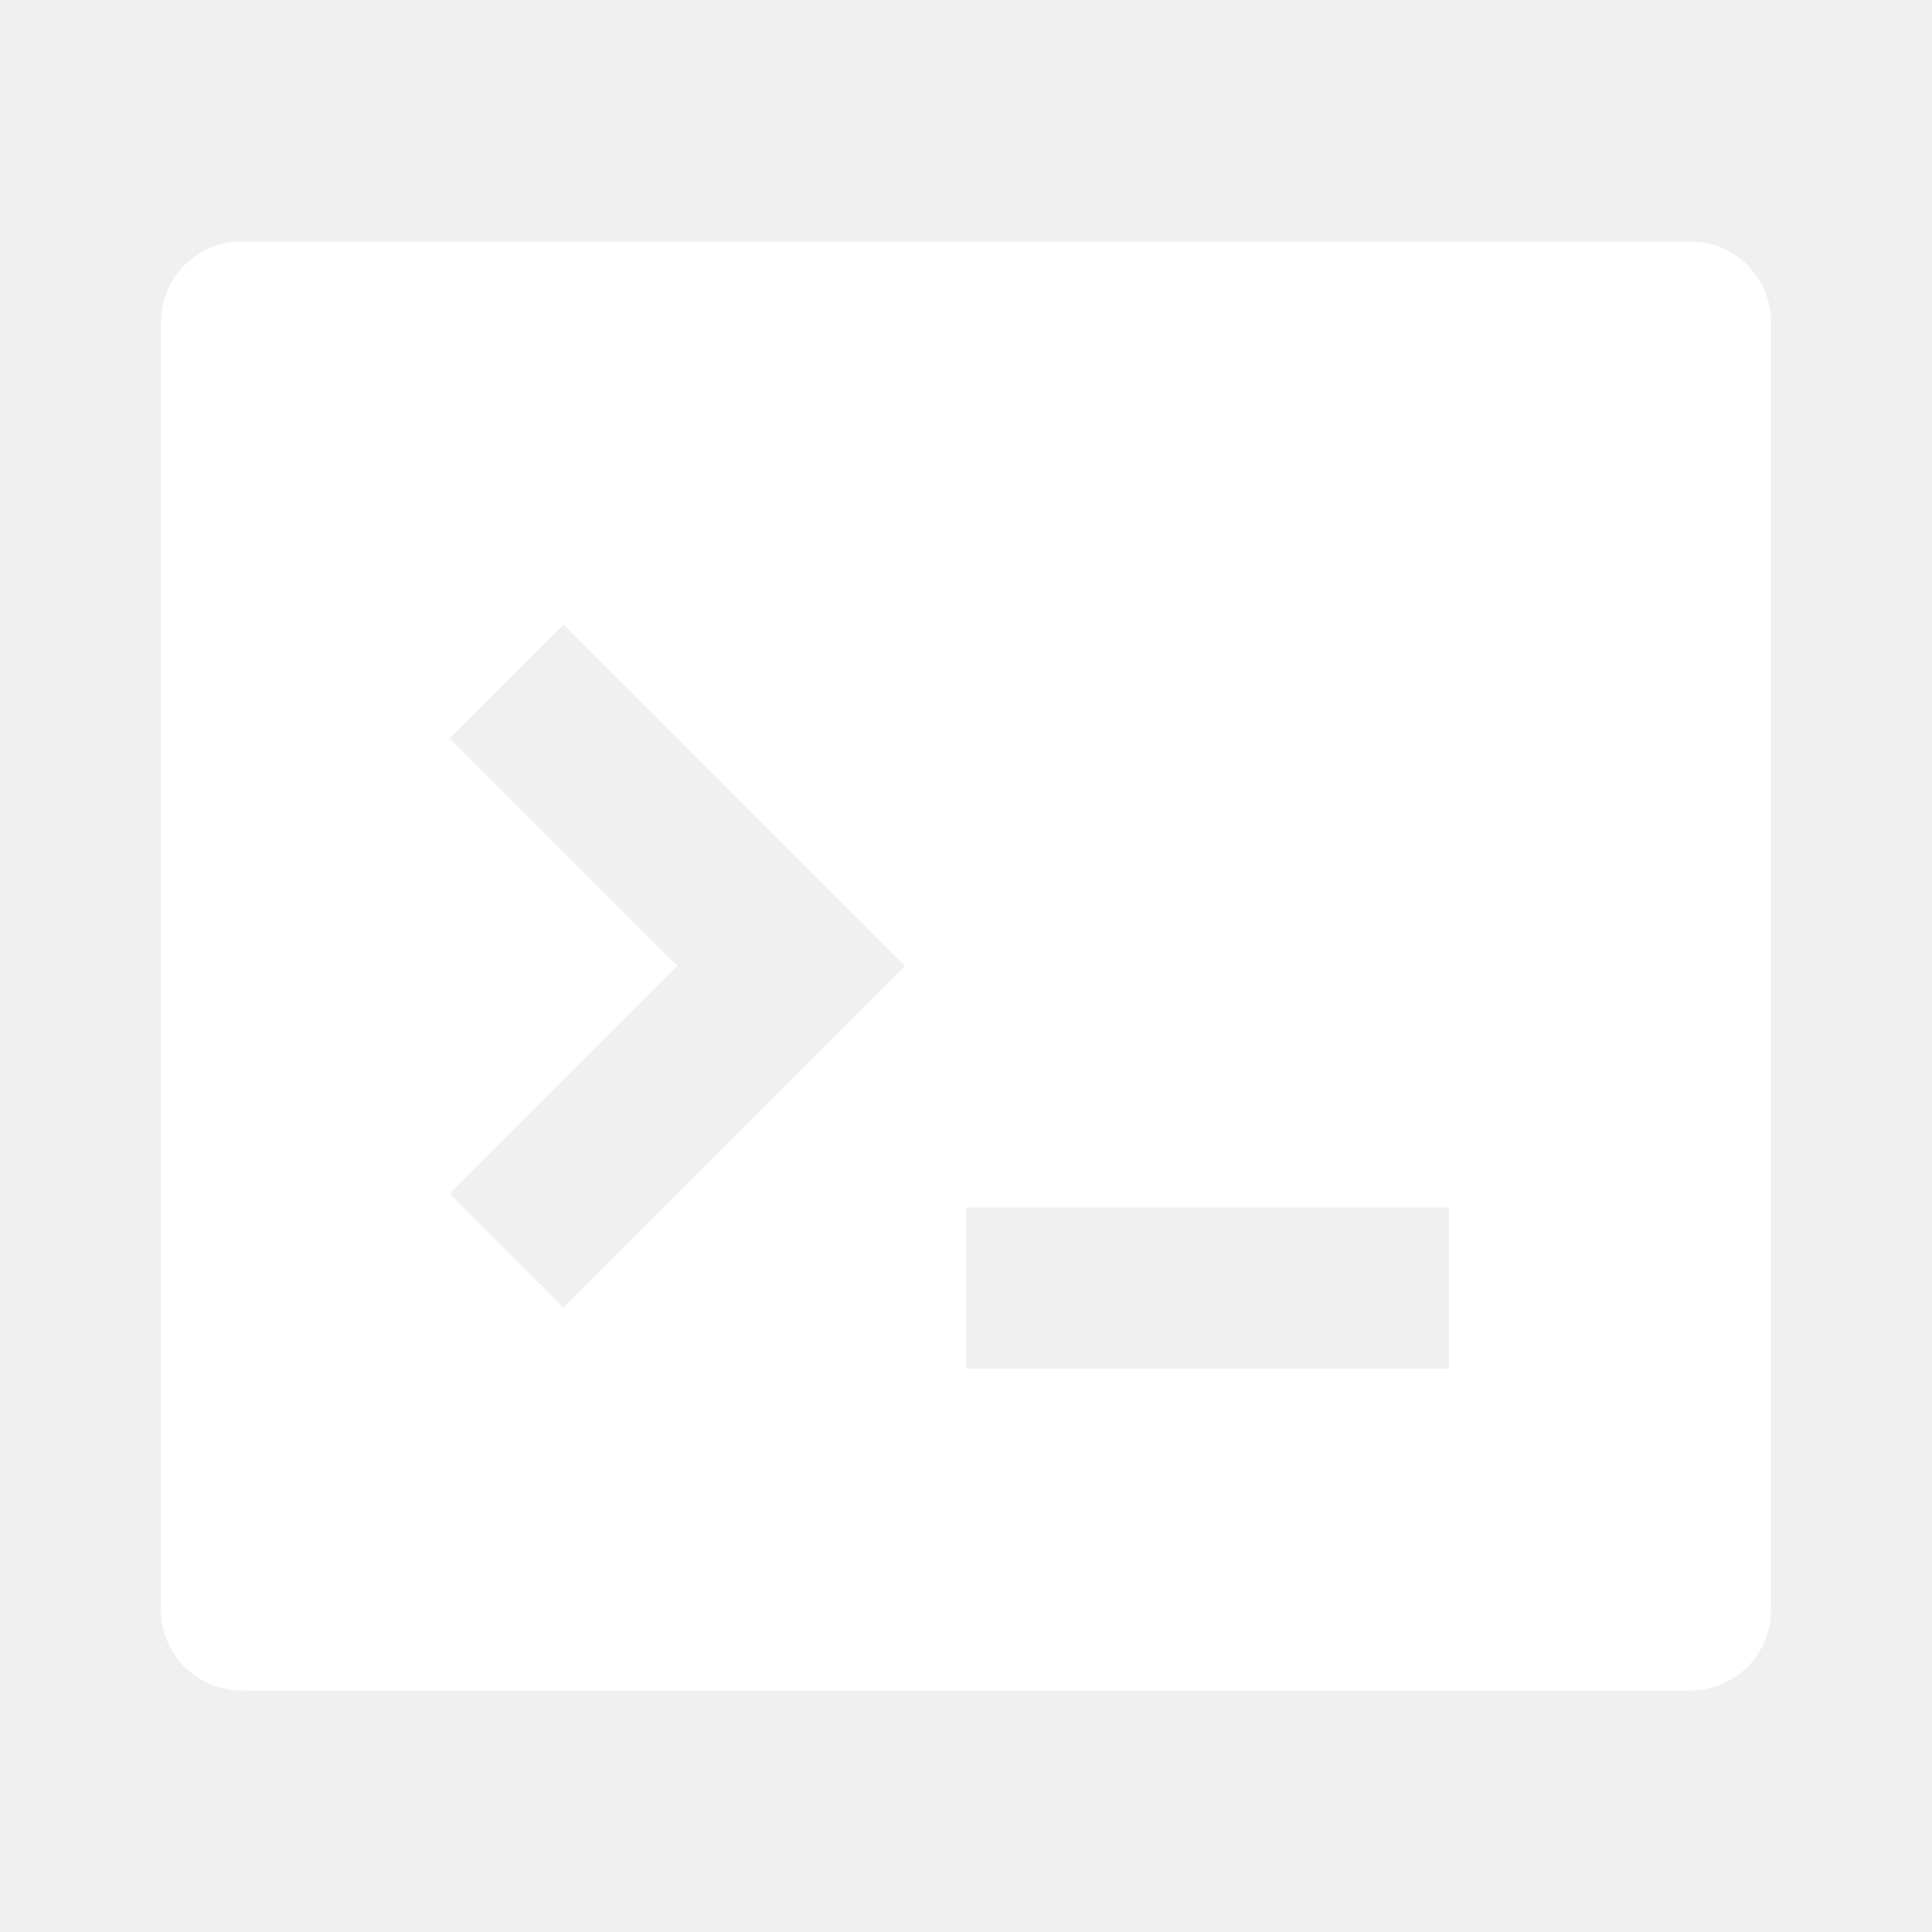
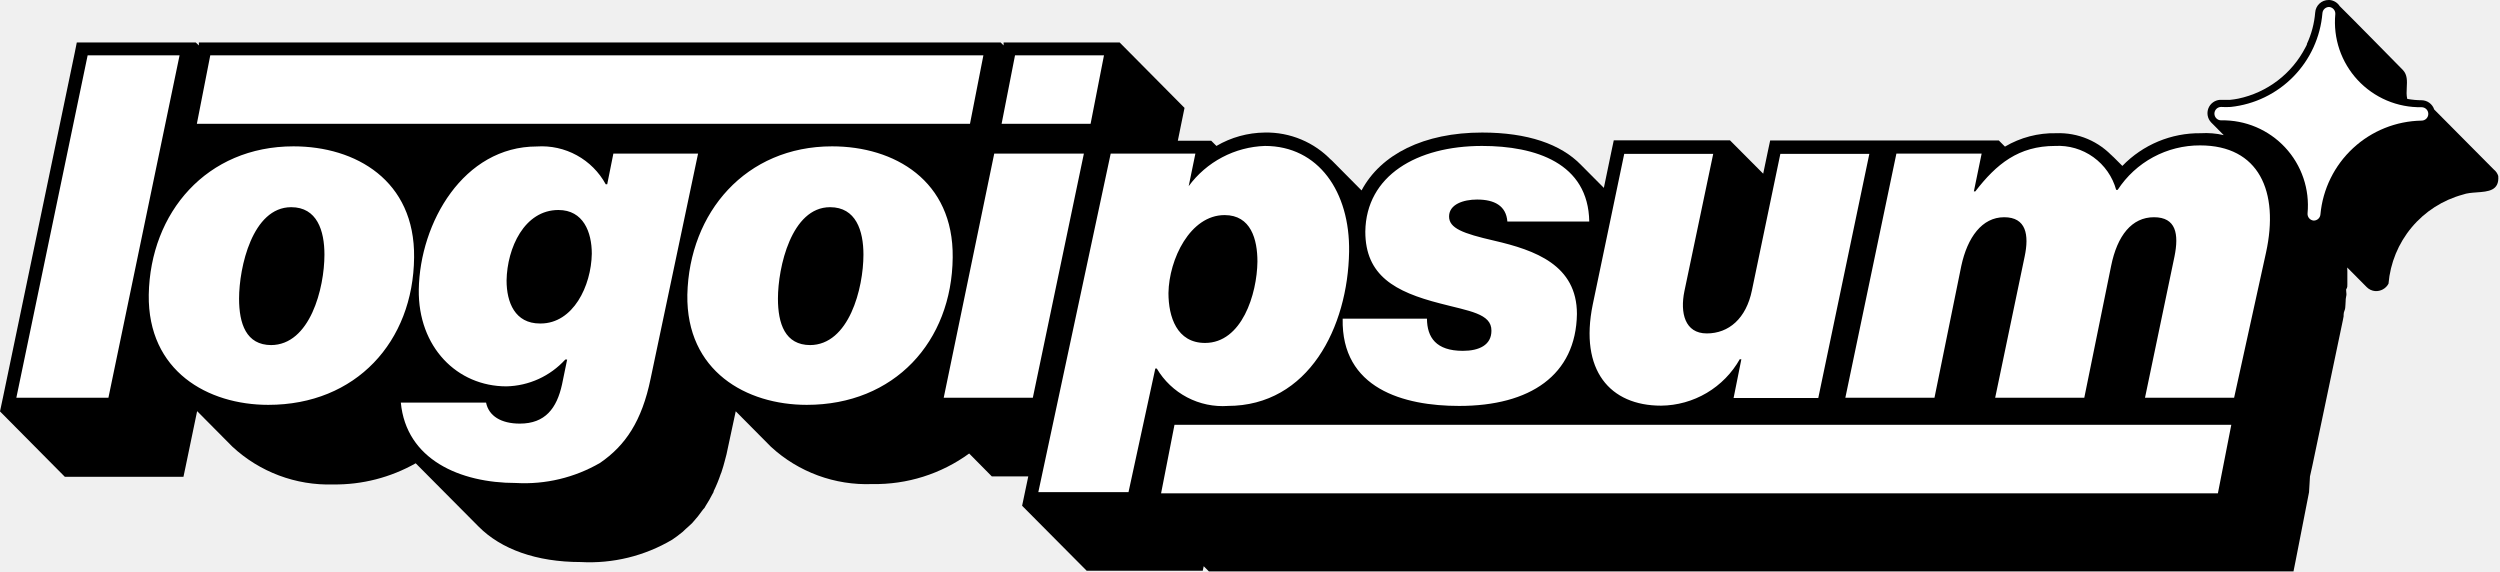
- <svg xmlns="http://www.w3.org/2000/svg" width="24" height="24" viewBox="0 0 24 24" fill="none">
-   <path d="M3 3H21C21.552 3 22 3.448 22 4V20C22 20.552 21.552 21 21 21H3C2.448 21 2 20.552 2 20V4C2 3.448 2.448 3 3 3ZM12 15V17H18V15H12ZM8.414 12L5.586 14.828L7 16.243L11.243 12L7 7.757L5.586 9.172L8.414 12Z" fill="white" />
+ <svg xmlns="http://www.w3.org/2000/svg" id="logo-78" width="175" height="40" viewBox="0 0 175 40" fill="none">
+   <path class="ccustom" d="M170.394 7.664L174.568 11.867C174.714 11.983 174.822 12.14 174.878 12.317C174.963 13.351 174.18 13.408 173.38 13.466C173.034 13.491 172.685 13.516 172.402 13.621C170.998 14.001 169.746 14.803 168.815 15.919C167.883 17.035 167.318 18.411 167.195 19.859C167.105 20.027 166.969 20.164 166.802 20.256C166.636 20.347 166.447 20.389 166.257 20.375C166.037 20.356 165.831 20.259 165.675 20.103L164.305 18.724C164.315 18.818 164.315 18.912 164.315 18.987V19.897C164.315 19.954 164.317 20.01 164.31 20.065C164.301 20.127 164.28 20.189 164.231 20.253V20.338C164.231 20.381 164.236 20.421 164.241 20.462C164.251 20.545 164.262 20.631 164.231 20.75C164.201 20.862 164.198 20.992 164.194 21.109C164.193 21.178 164.191 21.242 164.184 21.294C164.174 21.367 164.174 21.445 164.168 21.522C164.162 21.595 164.15 21.667 164.118 21.735C164.074 21.831 164.059 21.922 164.055 22.014C164.052 22.058 164.052 22.103 164.052 22.148L163.996 22.439L161.867 32.589L161.698 33.349L161.632 34.456L160.694 39.249L160.544 40H84.625L84.259 39.634L84.193 39.953H76.069L71.548 35.403L71.979 33.349H69.428L67.842 31.745C65.875 33.178 63.493 33.928 61.06 33.884C58.444 33.987 55.894 33.049 53.968 31.276L51.501 28.79L50.966 31.285C50.901 31.642 50.816 31.979 50.722 32.308L50.638 32.617L50.497 33.068C50.486 33.107 50.47 33.144 50.45 33.18C50.311 33.594 50.145 33.998 49.953 34.39C49.958 34.405 49.958 34.422 49.953 34.437C49.928 34.489 49.9 34.539 49.869 34.587C49.727 34.867 49.571 35.14 49.4 35.403C49.368 35.451 49.34 35.502 49.315 35.553L49.212 35.666C48.983 35.995 48.732 36.308 48.462 36.604C48.387 36.678 48.313 36.748 48.238 36.816C48.161 36.886 48.083 36.955 48.002 37.026L47.795 37.223C47.665 37.331 47.532 37.436 47.396 37.536C47.284 37.619 47.17 37.699 47.054 37.777C45.121 38.922 42.891 39.467 40.647 39.343C37.552 39.343 35.075 38.443 33.508 36.867L29.099 32.43C27.338 33.426 25.344 33.938 23.321 33.912C20.713 33.992 18.178 33.042 16.266 31.266L13.799 28.78L13.002 32.617L12.842 33.377H4.54L0 28.799L0.235 27.692L5.225 3.724L5.375 2.974H13.705L13.921 3.18V2.974H70.047L70.253 3.18V2.974H78.377L82.917 7.552L82.692 8.649L82.448 9.85H84.784L85.15 10.216C86.178 9.613 87.345 9.29 88.537 9.278C89.413 9.26 90.282 9.427 91.09 9.766C91.898 10.105 92.626 10.61 93.227 11.248L93.105 11.107L95.309 13.33C96.651 10.807 99.662 9.278 103.752 9.278C106.923 9.278 109.259 10.084 110.675 11.548L112.27 13.152L112.805 10.572L112.964 9.822H121.097L123.424 12.158L123.752 10.582L123.912 9.831H139.916L140.347 10.263C141.431 9.623 142.672 9.298 143.931 9.325C144.688 9.295 145.442 9.434 146.14 9.73C146.837 10.027 147.46 10.475 147.964 11.041C147.938 11.012 147.913 10.982 147.888 10.953C147.843 10.899 147.798 10.847 147.75 10.798L148.565 11.614C149.275 10.878 150.129 10.296 151.072 9.902C152.016 9.509 153.03 9.312 154.052 9.325C154.595 9.291 155.137 9.337 155.663 9.46L154.775 8.565C154.654 8.435 154.572 8.274 154.539 8.1C154.506 7.926 154.523 7.746 154.587 7.581C154.652 7.417 154.762 7.273 154.905 7.169C155.048 7.064 155.217 7.001 155.394 6.989H156.107C156.299 6.97 156.49 6.942 156.679 6.904C157.676 6.695 158.614 6.266 159.425 5.65C160.237 5.033 160.901 4.244 161.37 3.34C161.411 3.27 161.448 3.198 161.482 3.124V3.077C161.805 2.382 162.001 1.636 162.064 0.872C162.08 0.635 162.187 0.413 162.361 0.251C162.535 0.089 162.764 -0.001 163.002 2.72188e-06H163.077C163.219 0.014 163.357 0.059 163.479 0.134C163.601 0.209 163.704 0.311 163.781 0.432C164.456 1.088 168.208 4.906 168.208 4.906C168.521 5.242 168.498 5.679 168.474 6.12C168.459 6.394 168.444 6.669 168.508 6.923C168.679 6.954 168.852 6.977 169.024 6.993C169.19 7.008 169.356 7.016 169.522 7.017C169.716 7.021 169.905 7.085 170.061 7.201C170.217 7.317 170.334 7.479 170.394 7.664Z" fill="black" />
+   <path d="M42.936 10.751H48.865L45.544 26.501C44.934 29.484 43.771 31.191 42.007 32.401C40.224 33.437 38.175 33.926 36.116 33.809C32.195 33.809 28.433 32.167 28.058 28.18H34.024C34.212 29.118 35.075 29.653 36.388 29.653C38.161 29.653 38.977 28.584 39.343 26.904L39.7 25.169H39.568C39.045 25.744 38.41 26.207 37.702 26.53C36.994 26.852 36.228 27.028 35.45 27.045C31.998 27.045 29.259 24.296 29.315 20.272C29.39 15.582 32.448 10.253 37.58 10.253C38.552 10.188 39.523 10.402 40.377 10.871C41.232 11.34 41.934 12.043 42.401 12.899H42.505L42.936 10.751ZM37.842 22.645C40.122 22.645 41.388 20.019 41.426 17.758C41.426 16.248 40.835 14.7 39.09 14.7C36.707 14.7 35.497 17.355 35.46 19.634C35.46 21.173 36.051 22.645 37.795 22.645M104.4 23.152C104.4 24.156 103.536 24.559 102.401 24.559C100.525 24.559 99.897 23.621 99.887 22.308H93.987C93.884 27.204 98.255 28.415 102.139 28.415C107.101 28.415 110.319 26.266 110.385 21.979C110.385 18.555 107.467 17.514 104.597 16.848C102.392 16.341 101.426 15.976 101.435 15.141C101.445 14.306 102.43 13.968 103.396 13.968C104.606 13.968 105.431 14.4 105.516 15.507H111.248C111.182 11.416 107.495 10.216 103.743 10.216C99.184 10.216 95.628 12.289 95.572 16.21C95.572 19.296 97.655 20.431 100.797 21.238C102.814 21.773 104.418 21.942 104.4 23.152ZM148.236 13.293H148.133C147.878 12.369 147.314 11.56 146.536 11.001C145.758 10.441 144.812 10.164 143.855 10.216C141.304 10.216 139.747 11.482 138.274 13.396H138.171L138.715 10.751H132.748L129.174 27.842H135.413L137.289 18.621C137.72 16.613 138.743 15.206 140.291 15.206C141.839 15.206 142.045 16.445 141.726 17.955L139.662 27.842H145.9L147.777 18.621C148.208 16.482 149.231 15.206 150.778 15.206C152.326 15.206 152.533 16.379 152.214 17.955L150.15 27.842H156.388L158.621 17.683C159.559 13.396 158.124 10.178 154.006 10.178C152.86 10.174 151.732 10.456 150.724 11C149.716 11.544 148.861 12.332 148.236 13.293ZM1.144 27.842H7.589L12.57 3.874H6.135L1.144 27.842ZM20.544 10.244C24.897 10.244 29.052 12.627 28.987 18.021C28.93 23.921 24.916 28.34 18.78 28.34C14.559 28.34 10.338 25.994 10.413 20.628C10.516 14.869 14.475 10.244 20.544 10.244ZM18.959 24.156C21.707 24.156 22.711 20.169 22.711 17.824C22.711 16.145 22.195 14.503 20.384 14.503C17.664 14.503 16.735 18.724 16.735 20.901C16.735 22.645 17.223 24.156 18.996 24.156M14.719 3.874L13.78 8.668H67.899L68.837 3.874H14.719ZM58.246 10.244C62.598 10.244 66.754 12.627 66.689 18.021C66.632 23.921 62.608 28.34 56.473 28.34C52.251 28.34 48.03 25.994 48.114 20.628C48.246 14.869 52.204 10.244 58.246 10.244ZM56.688 24.156C59.437 24.156 60.441 20.169 60.441 17.824C60.441 16.145 59.916 14.503 58.105 14.503C55.394 14.503 54.456 18.724 54.456 20.901C54.456 22.645 54.944 24.156 56.726 24.156M71.051 3.874L70.112 8.668H76.341L77.279 3.874H71.051ZM66.06 27.842H72.298L75.872 10.751H69.597L66.06 27.842ZM85.966 28.415C84.973 28.485 83.98 28.278 83.099 27.815C82.217 27.353 81.482 26.654 80.975 25.797H80.872L78.996 34.447H72.683L77.749 10.751H83.677L83.208 13.03C83.827 12.188 84.629 11.497 85.554 11.01C86.478 10.522 87.501 10.251 88.546 10.216C92.298 10.216 94.503 13.433 94.437 17.617C94.353 22.88 91.623 28.415 85.929 28.415H85.966ZM85.722 15.056C83.311 15.056 81.829 18.143 81.792 20.516C81.792 22.167 82.373 24.006 84.353 24.006C86.932 24.006 87.992 20.591 88.02 18.311C88.02 16.764 87.57 15.056 85.722 15.056ZM121.792 25.15H121.895L121.351 27.861H127.279L130.854 10.769H124.625L122.636 20.319C122.233 22.298 121.013 23.34 119.475 23.34C117.936 23.34 117.598 21.895 117.908 20.385L119.925 10.769H113.696L111.491 21.323C110.553 25.919 112.692 28.396 116.276 28.396C117.401 28.385 118.504 28.077 119.472 27.504C120.44 26.931 121.241 26.113 121.792 25.131V25.15ZM155.253 34.531L156.191 29.737H82.214L81.276 34.531H155.253Z" fill="white" />
+   <path d="M161.96 15.441C161.899 15.436 161.839 15.419 161.784 15.391C161.728 15.363 161.679 15.325 161.639 15.277C161.599 15.23 161.569 15.176 161.55 15.117C161.531 15.058 161.524 14.996 161.529 14.934C161.607 14.099 161.508 13.256 161.238 12.462C160.968 11.668 160.533 10.939 159.961 10.324C159.39 9.71 158.695 9.223 157.923 8.895C157.15 8.568 156.317 8.407 155.478 8.424C155.354 8.424 155.235 8.375 155.147 8.287C155.059 8.199 155.009 8.079 155.009 7.955C155.009 7.831 155.059 7.711 155.147 7.623C155.235 7.535 155.354 7.486 155.478 7.486C155.703 7.5 155.929 7.5 156.154 7.486C157.82 7.308 159.372 6.556 160.543 5.357C161.715 4.159 162.431 2.589 162.57 0.919C162.58 0.802 162.633 0.692 162.72 0.612C162.807 0.532 162.921 0.487 163.039 0.488C163.101 0.493 163.161 0.509 163.216 0.538C163.271 0.566 163.32 0.604 163.36 0.651C163.401 0.698 163.431 0.753 163.45 0.812C163.469 0.871 163.476 0.933 163.471 0.994C163.393 1.829 163.492 2.671 163.761 3.465C164.031 4.258 164.465 4.986 165.035 5.601C165.606 6.215 166.299 6.702 167.07 7.031C167.842 7.359 168.674 7.52 169.512 7.505C169.636 7.505 169.756 7.554 169.844 7.642C169.932 7.73 169.981 7.849 169.981 7.974C169.981 8.098 169.932 8.217 169.844 8.305C169.756 8.393 169.636 8.443 169.512 8.443C167.73 8.472 166.021 9.159 164.714 10.371C163.407 11.583 162.593 13.235 162.43 15.009C162.42 15.127 162.367 15.237 162.28 15.317C162.193 15.397 162.079 15.441 161.96 15.441Z" fill="white" />
</svg>
